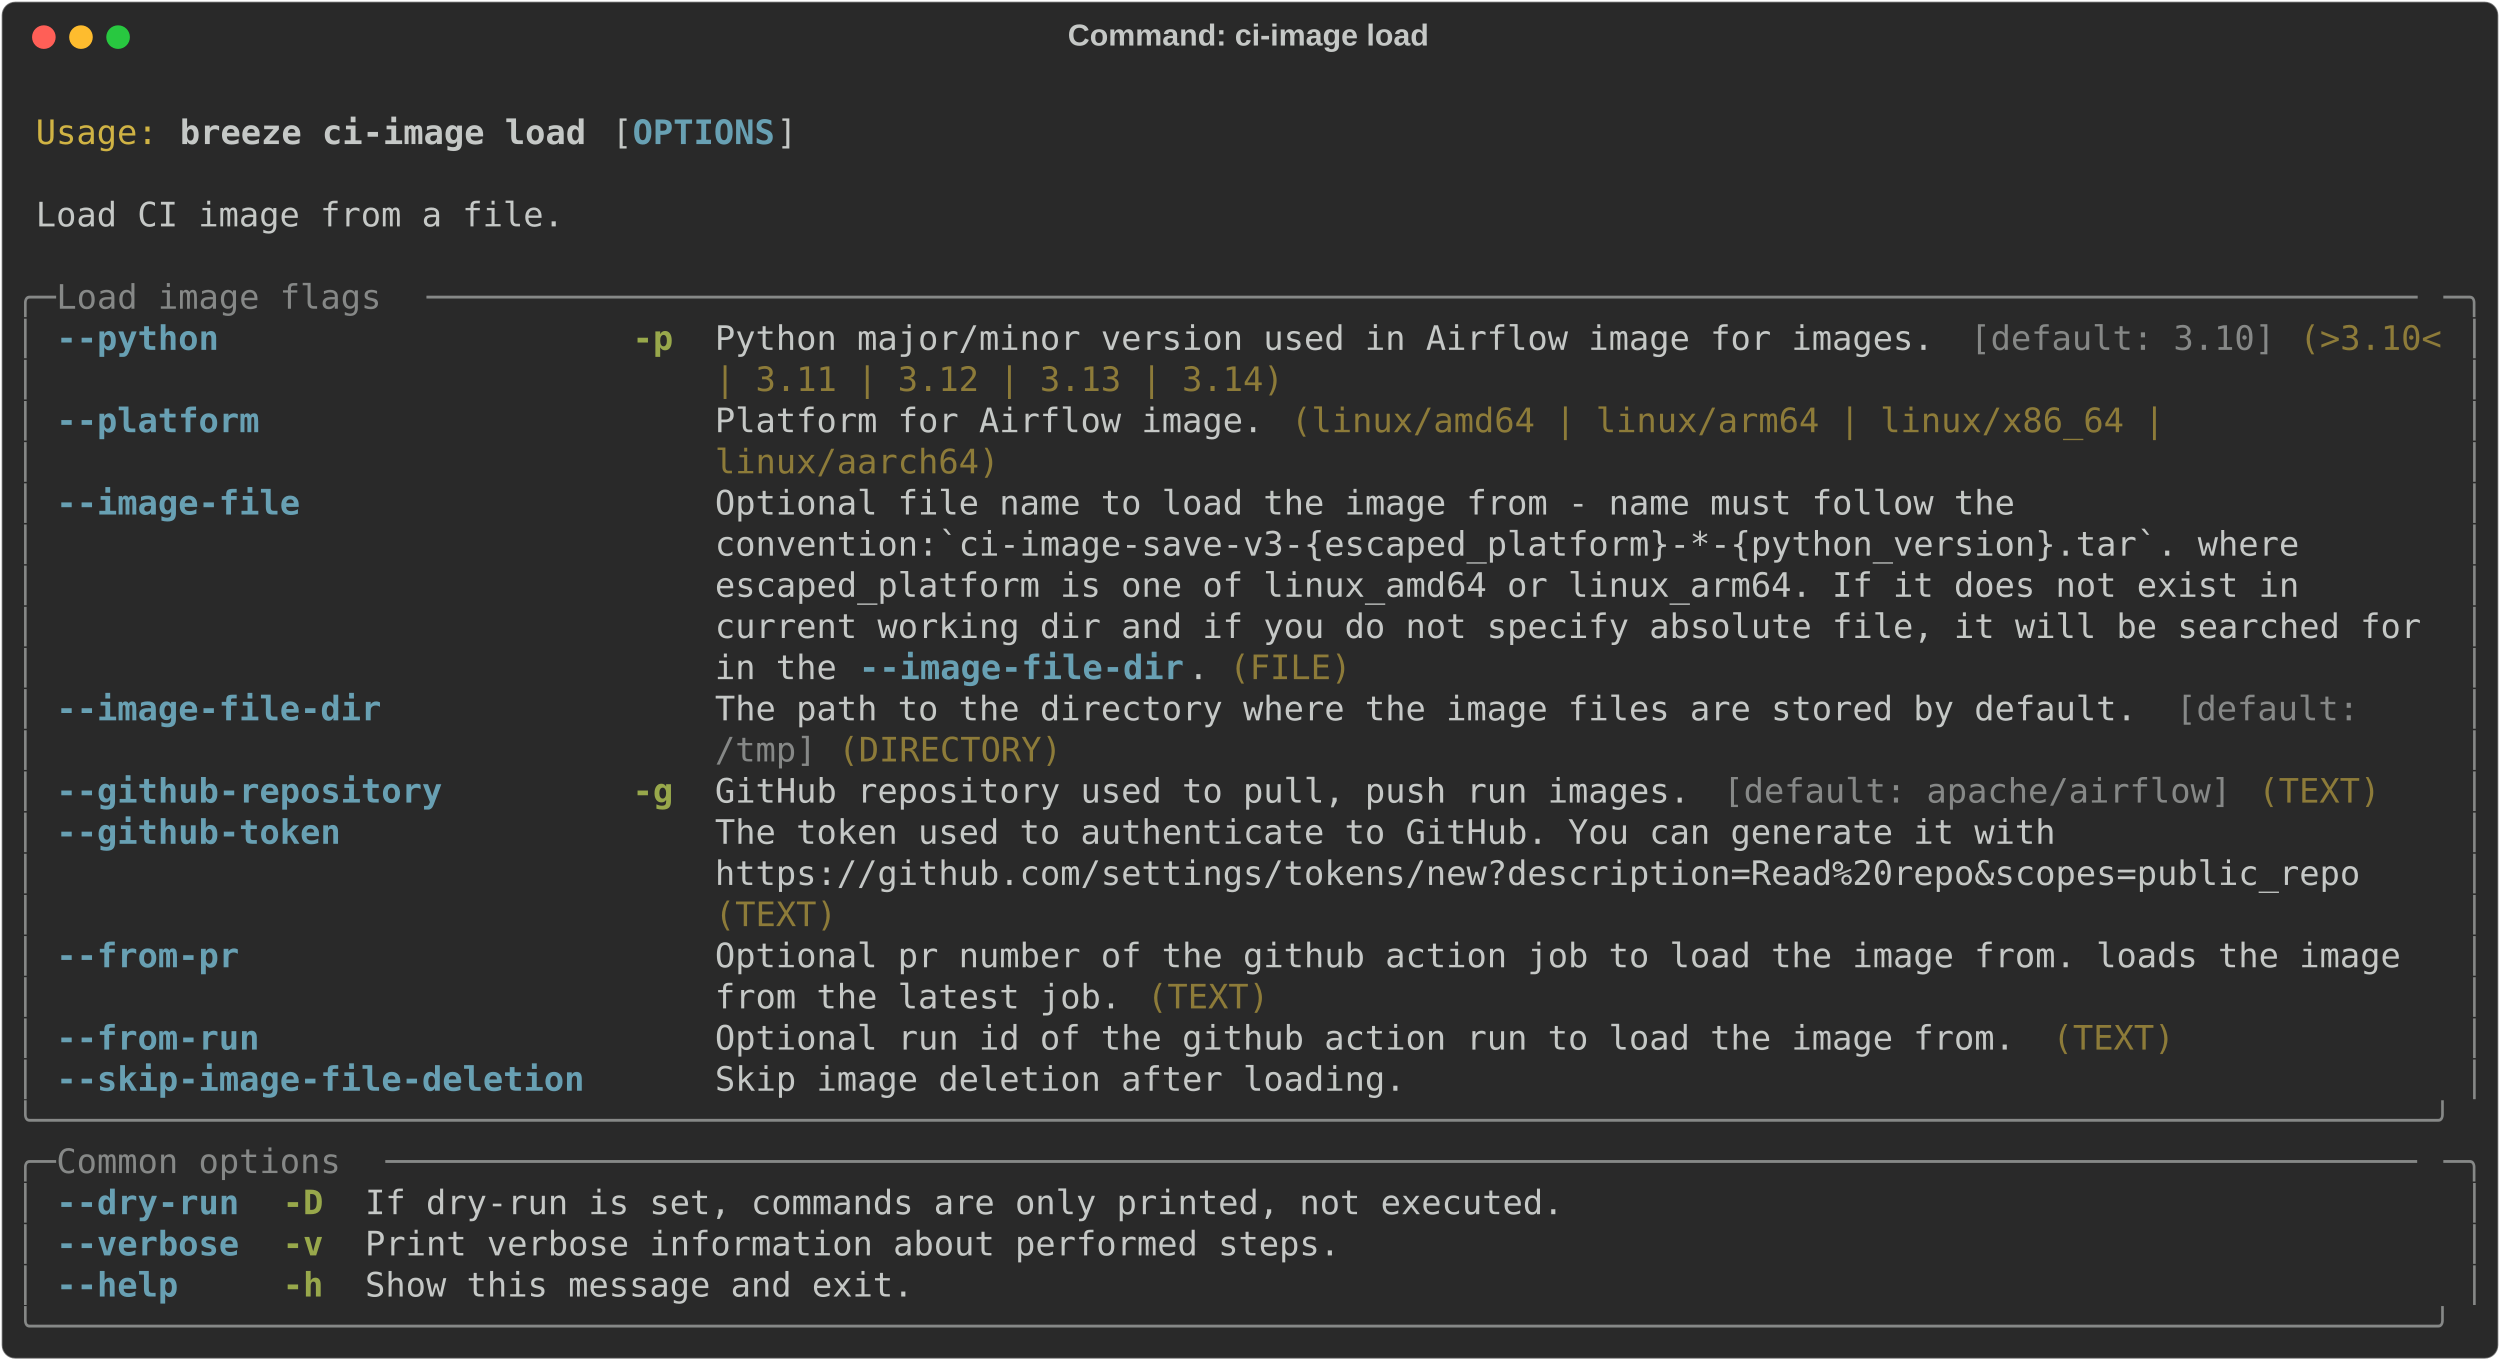
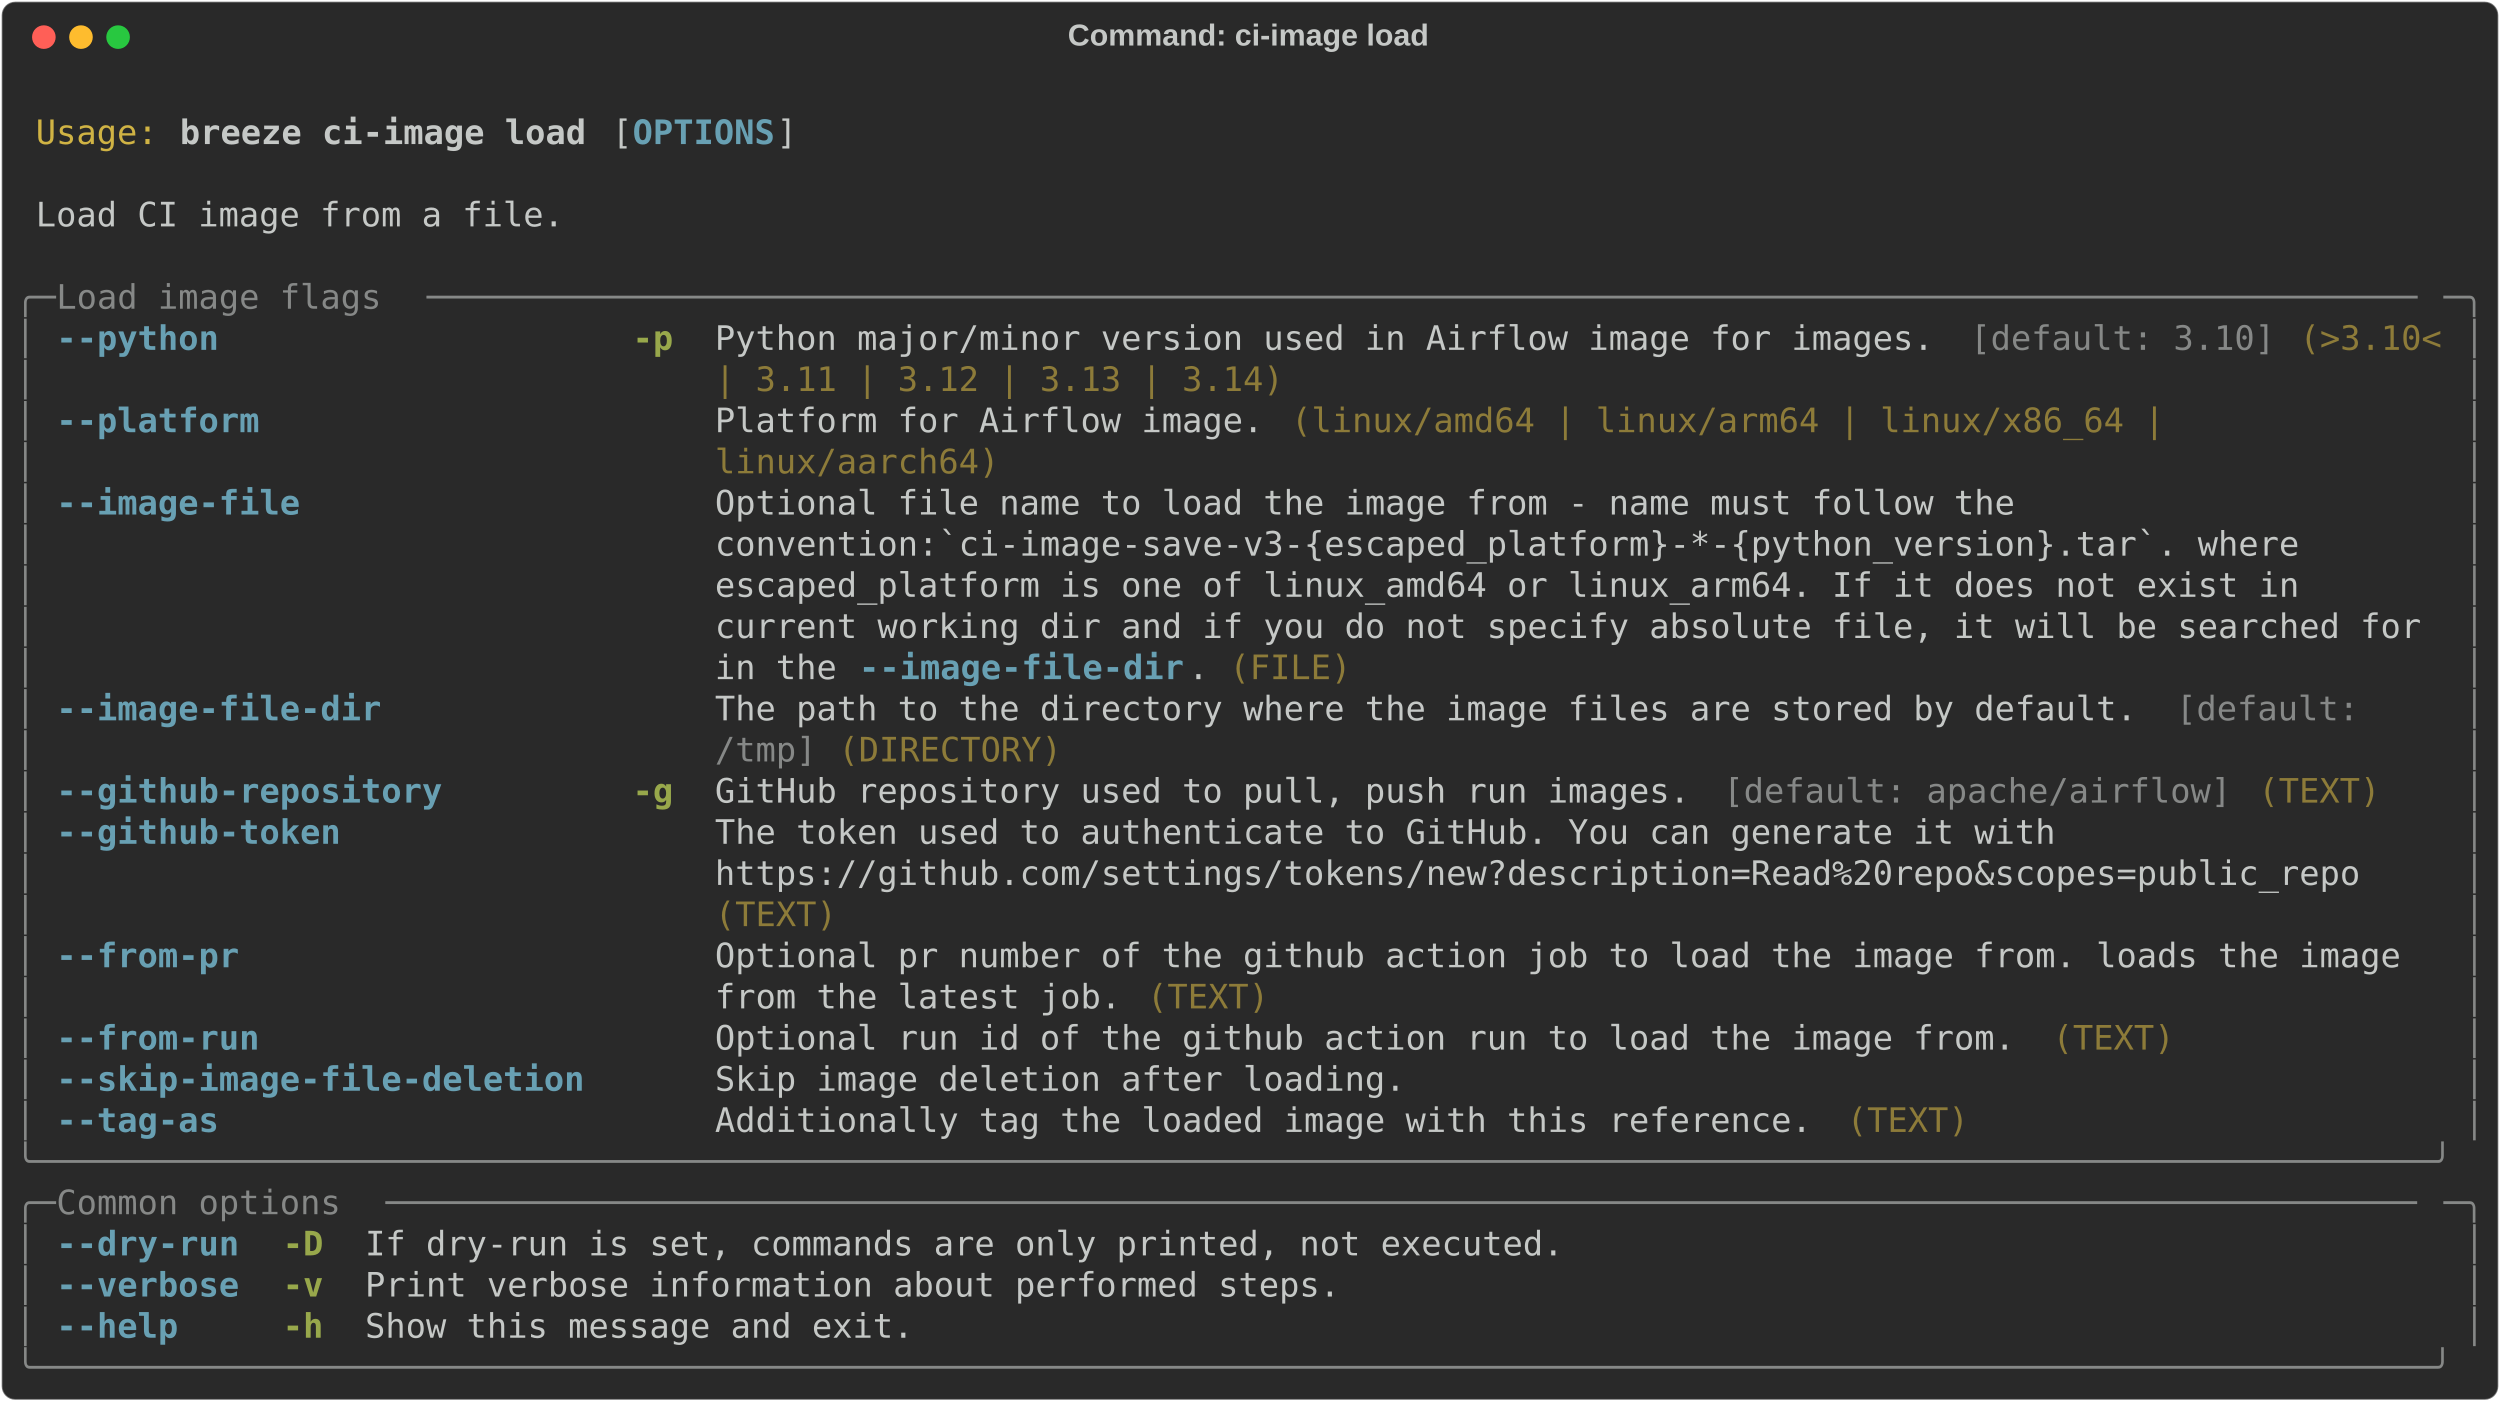
- <svg xmlns="http://www.w3.org/2000/svg" class="rich-terminal" viewBox="0 0 1482 806.4">
+ <svg xmlns="http://www.w3.org/2000/svg" class="rich-terminal" viewBox="0 0 1482 830.8">
  <style>

    @font-face {
        font-family: "Fira Code";
        src: local("FiraCode-Regular"),
                url("https://cdnjs.cloudflare.com/ajax/libs/firacode/6.2.0/woff2/FiraCode-Regular.woff2") format("woff2"),
                url("https://cdnjs.cloudflare.com/ajax/libs/firacode/6.2.0/woff/FiraCode-Regular.woff") format("woff");
        font-style: normal;
        font-weight: 400;
    }
    @font-face {
        font-family: "Fira Code";
        src: local("FiraCode-Bold"),
                url("https://cdnjs.cloudflare.com/ajax/libs/firacode/6.2.0/woff2/FiraCode-Bold.woff2") format("woff2"),
                url("https://cdnjs.cloudflare.com/ajax/libs/firacode/6.2.0/woff/FiraCode-Bold.woff") format("woff");
        font-style: bold;
        font-weight: 700;
    }

    .breeze-ci-image-load-matrix {
        font-family: Fira Code, monospace;
        font-size: 20px;
        line-height: 24.4px;
        font-variant-east-asian: full-width;
    }

    .breeze-ci-image-load-title {
        font-size: 18px;
        font-weight: bold;
        font-family: arial;
    }

    .breeze-ci-image-load-r1 { fill: #c5c8c6 }
.breeze-ci-image-load-r2 { fill: #d0b344 }
.breeze-ci-image-load-r3 { fill: #c5c8c6;font-weight: bold }
.breeze-ci-image-load-r4 { fill: #68a0b3;font-weight: bold }
.breeze-ci-image-load-r5 { fill: #868887 }
.breeze-ci-image-load-r6 { fill: #98a84b;font-weight: bold }
.breeze-ci-image-load-r7 { fill: #8d7b39 }
    </style>
  <defs>
    <clipPath id="breeze-ci-image-load-clip-terminal">
-       <rect x="0" y="0" width="1463.0" height="755.4" />
+       <rect x="0" y="0" width="1463.0" height="779.8" />
    </clipPath>
    <clipPath id="breeze-ci-image-load-line-0">
      <rect x="0" y="1.5" width="1464" height="24.65" />
    </clipPath>
    <clipPath id="breeze-ci-image-load-line-1">
      <rect x="0" y="25.9" width="1464" height="24.65" />
    </clipPath>
    <clipPath id="breeze-ci-image-load-line-2">
      <rect x="0" y="50.3" width="1464" height="24.65" />
    </clipPath>
    <clipPath id="breeze-ci-image-load-line-3">
      <rect x="0" y="74.7" width="1464" height="24.65" />
    </clipPath>
    <clipPath id="breeze-ci-image-load-line-4">
      <rect x="0" y="99.1" width="1464" height="24.65" />
    </clipPath>
    <clipPath id="breeze-ci-image-load-line-5">
      <rect x="0" y="123.5" width="1464" height="24.65" />
    </clipPath>
    <clipPath id="breeze-ci-image-load-line-6">
      <rect x="0" y="147.9" width="1464" height="24.65" />
    </clipPath>
    <clipPath id="breeze-ci-image-load-line-7">
      <rect x="0" y="172.3" width="1464" height="24.65" />
    </clipPath>
    <clipPath id="breeze-ci-image-load-line-8">
      <rect x="0" y="196.7" width="1464" height="24.65" />
    </clipPath>
    <clipPath id="breeze-ci-image-load-line-9">
      <rect x="0" y="221.1" width="1464" height="24.65" />
    </clipPath>
    <clipPath id="breeze-ci-image-load-line-10">
      <rect x="0" y="245.5" width="1464" height="24.65" />
    </clipPath>
    <clipPath id="breeze-ci-image-load-line-11">
      <rect x="0" y="269.9" width="1464" height="24.65" />
    </clipPath>
    <clipPath id="breeze-ci-image-load-line-12">
      <rect x="0" y="294.3" width="1464" height="24.65" />
    </clipPath>
    <clipPath id="breeze-ci-image-load-line-13">
      <rect x="0" y="318.7" width="1464" height="24.65" />
    </clipPath>
    <clipPath id="breeze-ci-image-load-line-14">
      <rect x="0" y="343.1" width="1464" height="24.65" />
    </clipPath>
    <clipPath id="breeze-ci-image-load-line-15">
      <rect x="0" y="367.5" width="1464" height="24.65" />
    </clipPath>
    <clipPath id="breeze-ci-image-load-line-16">
      <rect x="0" y="391.9" width="1464" height="24.65" />
    </clipPath>
    <clipPath id="breeze-ci-image-load-line-17">
      <rect x="0" y="416.3" width="1464" height="24.65" />
    </clipPath>
    <clipPath id="breeze-ci-image-load-line-18">
      <rect x="0" y="440.7" width="1464" height="24.65" />
    </clipPath>
    <clipPath id="breeze-ci-image-load-line-19">
      <rect x="0" y="465.1" width="1464" height="24.65" />
    </clipPath>
    <clipPath id="breeze-ci-image-load-line-20">
      <rect x="0" y="489.5" width="1464" height="24.65" />
    </clipPath>
    <clipPath id="breeze-ci-image-load-line-21">
      <rect x="0" y="513.9" width="1464" height="24.65" />
    </clipPath>
    <clipPath id="breeze-ci-image-load-line-22">
      <rect x="0" y="538.3" width="1464" height="24.65" />
    </clipPath>
    <clipPath id="breeze-ci-image-load-line-23">
      <rect x="0" y="562.7" width="1464" height="24.65" />
    </clipPath>
    <clipPath id="breeze-ci-image-load-line-24">
      <rect x="0" y="587.1" width="1464" height="24.65" />
    </clipPath>
    <clipPath id="breeze-ci-image-load-line-25">
      <rect x="0" y="611.5" width="1464" height="24.65" />
    </clipPath>
    <clipPath id="breeze-ci-image-load-line-26">
      <rect x="0" y="635.9" width="1464" height="24.65" />
    </clipPath>
    <clipPath id="breeze-ci-image-load-line-27">
      <rect x="0" y="660.3" width="1464" height="24.65" />
    </clipPath>
    <clipPath id="breeze-ci-image-load-line-28">
      <rect x="0" y="684.7" width="1464" height="24.65" />
    </clipPath>
    <clipPath id="breeze-ci-image-load-line-29">
      <rect x="0" y="709.1" width="1464" height="24.65" />
    </clipPath>
+     <clipPath id="breeze-ci-image-load-line-30">
+       <rect x="0" y="733.5" width="1464" height="24.65" />
+     </clipPath>
  </defs>
-   <rect fill="#292929" stroke="rgba(255,255,255,0.35)" stroke-width="1" x="1" y="1" width="1480" height="804.4" rx="8" />
+   <rect fill="#292929" stroke="rgba(255,255,255,0.35)" stroke-width="1" x="1" y="1" width="1480" height="828.8" rx="8" />
  <text class="breeze-ci-image-load-title" fill="#c5c8c6" text-anchor="middle" x="740" y="27">Command: ci-image load</text>
  <g transform="translate(26,22)">
    <circle cx="0" cy="0" r="7" fill="#ff5f57" />
    <circle cx="22" cy="0" r="7" fill="#febc2e" />
    <circle cx="44" cy="0" r="7" fill="#28c840" />
  </g>
  <g transform="translate(9, 41)" clip-path="url(#breeze-ci-image-load-clip-terminal)">
    <g class="breeze-ci-image-load-matrix">
      <text class="breeze-ci-image-load-r1" x="1464" y="20" textLength="12.2" clip-path="url(#breeze-ci-image-load-line-0)">
</text>
      <text class="breeze-ci-image-load-r2" x="12.2" y="44.4" textLength="73.2" clip-path="url(#breeze-ci-image-load-line-1)">Usage:</text>
      <text class="breeze-ci-image-load-r3" x="97.6" y="44.4" textLength="244" clip-path="url(#breeze-ci-image-load-line-1)">breeze ci-image load</text>
      <text class="breeze-ci-image-load-r1" x="353.8" y="44.4" textLength="12.2" clip-path="url(#breeze-ci-image-load-line-1)">[</text>
      <text class="breeze-ci-image-load-r4" x="366" y="44.4" textLength="85.4" clip-path="url(#breeze-ci-image-load-line-1)">OPTIONS</text>
      <text class="breeze-ci-image-load-r1" x="451.4" y="44.4" textLength="12.2" clip-path="url(#breeze-ci-image-load-line-1)">]</text>
      <text class="breeze-ci-image-load-r1" x="1464" y="44.4" textLength="12.2" clip-path="url(#breeze-ci-image-load-line-1)">
</text>
      <text class="breeze-ci-image-load-r1" x="1464" y="68.8" textLength="12.2" clip-path="url(#breeze-ci-image-load-line-2)">
</text>
      <text class="breeze-ci-image-load-r1" x="12.2" y="93.2" textLength="317.2" clip-path="url(#breeze-ci-image-load-line-3)">Load CI image from a file.</text>
      <text class="breeze-ci-image-load-r1" x="1464" y="93.2" textLength="12.2" clip-path="url(#breeze-ci-image-load-line-3)">
</text>
      <text class="breeze-ci-image-load-r1" x="1464" y="117.6" textLength="12.2" clip-path="url(#breeze-ci-image-load-line-4)">
</text>
      <text class="breeze-ci-image-load-r5" x="0" y="142" textLength="24.4" clip-path="url(#breeze-ci-image-load-line-5)">╭─</text>
      <text class="breeze-ci-image-load-r5" x="24.4" y="142" textLength="219.6" clip-path="url(#breeze-ci-image-load-line-5)"> Load image flags </text>
      <text class="breeze-ci-image-load-r5" x="244" y="142" textLength="1195.6" clip-path="url(#breeze-ci-image-load-line-5)">──────────────────────────────────────────────────────────────────────────────────────────────────</text>
      <text class="breeze-ci-image-load-r5" x="1439.6" y="142" textLength="24.4" clip-path="url(#breeze-ci-image-load-line-5)">─╮</text>
      <text class="breeze-ci-image-load-r1" x="1464" y="142" textLength="12.2" clip-path="url(#breeze-ci-image-load-line-5)">
</text>
      <text class="breeze-ci-image-load-r5" x="0" y="166.4" textLength="12.2" clip-path="url(#breeze-ci-image-load-line-6)">│</text>
      <text class="breeze-ci-image-load-r4" x="24.4" y="166.4" textLength="317.2" clip-path="url(#breeze-ci-image-load-line-6)">--python                  </text>
      <text class="breeze-ci-image-load-r6" x="366" y="166.4" textLength="24.4" clip-path="url(#breeze-ci-image-load-line-6)">-p</text>
      <text class="breeze-ci-image-load-r1" x="414.8" y="166.4" textLength="744.2" clip-path="url(#breeze-ci-image-load-line-6)">Python major/minor version used in Airflow image for images. </text>
      <text class="breeze-ci-image-load-r5" x="1159" y="166.4" textLength="183" clip-path="url(#breeze-ci-image-load-line-6)">[default: 3.10]</text>
      <text class="breeze-ci-image-load-r7" x="1354.2" y="166.4" textLength="85.4" clip-path="url(#breeze-ci-image-load-line-6)">(&gt;3.10&lt;</text>
      <text class="breeze-ci-image-load-r5" x="1451.8" y="166.4" textLength="12.2" clip-path="url(#breeze-ci-image-load-line-6)">│</text>
      <text class="breeze-ci-image-load-r1" x="1464" y="166.4" textLength="12.2" clip-path="url(#breeze-ci-image-load-line-6)">
</text>
      <text class="breeze-ci-image-load-r5" x="0" y="190.8" textLength="12.2" clip-path="url(#breeze-ci-image-load-line-7)">│</text>
      <text class="breeze-ci-image-load-r7" x="414.8" y="190.8" textLength="341.6" clip-path="url(#breeze-ci-image-load-line-7)">| 3.11 | 3.12 | 3.13 | 3.14)</text>
      <text class="breeze-ci-image-load-r5" x="1451.8" y="190.8" textLength="12.2" clip-path="url(#breeze-ci-image-load-line-7)">│</text>
      <text class="breeze-ci-image-load-r1" x="1464" y="190.8" textLength="12.2" clip-path="url(#breeze-ci-image-load-line-7)">
</text>
      <text class="breeze-ci-image-load-r5" x="0" y="215.2" textLength="12.2" clip-path="url(#breeze-ci-image-load-line-8)">│</text>
      <text class="breeze-ci-image-load-r4" x="24.4" y="215.2" textLength="317.2" clip-path="url(#breeze-ci-image-load-line-8)">--platform                </text>
      <text class="breeze-ci-image-load-r1" x="414.8" y="215.2" textLength="341.6" clip-path="url(#breeze-ci-image-load-line-8)">Platform for Airflow image. </text>
      <text class="breeze-ci-image-load-r7" x="756.4" y="215.2" textLength="536.8" clip-path="url(#breeze-ci-image-load-line-8)">(linux/amd64 | linux/arm64 | linux/x86_64 | </text>
      <text class="breeze-ci-image-load-r5" x="1451.8" y="215.2" textLength="12.2" clip-path="url(#breeze-ci-image-load-line-8)">│</text>
      <text class="breeze-ci-image-load-r1" x="1464" y="215.2" textLength="12.2" clip-path="url(#breeze-ci-image-load-line-8)">
</text>
      <text class="breeze-ci-image-load-r5" x="0" y="239.6" textLength="12.2" clip-path="url(#breeze-ci-image-load-line-9)">│</text>
      <text class="breeze-ci-image-load-r7" x="414.8" y="239.6" textLength="170.8" clip-path="url(#breeze-ci-image-load-line-9)">linux/aarch64)</text>
      <text class="breeze-ci-image-load-r5" x="1451.8" y="239.6" textLength="12.2" clip-path="url(#breeze-ci-image-load-line-9)">│</text>
      <text class="breeze-ci-image-load-r1" x="1464" y="239.6" textLength="12.2" clip-path="url(#breeze-ci-image-load-line-9)">
</text>
      <text class="breeze-ci-image-load-r5" x="0" y="264" textLength="12.2" clip-path="url(#breeze-ci-image-load-line-10)">│</text>
      <text class="breeze-ci-image-load-r4" x="24.4" y="264" textLength="317.2" clip-path="url(#breeze-ci-image-load-line-10)">--image-file              </text>
      <text class="breeze-ci-image-load-r1" x="414.8" y="264" textLength="1024.8" clip-path="url(#breeze-ci-image-load-line-10)">Optional file name to load the image from - name must follow the                    </text>
      <text class="breeze-ci-image-load-r5" x="1451.8" y="264" textLength="12.2" clip-path="url(#breeze-ci-image-load-line-10)">│</text>
      <text class="breeze-ci-image-load-r1" x="1464" y="264" textLength="12.2" clip-path="url(#breeze-ci-image-load-line-10)">
</text>
      <text class="breeze-ci-image-load-r5" x="0" y="288.4" textLength="12.2" clip-path="url(#breeze-ci-image-load-line-11)">│</text>
      <text class="breeze-ci-image-load-r1" x="414.8" y="288.4" textLength="1024.8" clip-path="url(#breeze-ci-image-load-line-11)">convention:`ci-image-save-v3-{escaped_platform}-*-{python_version}.tar`. where      </text>
      <text class="breeze-ci-image-load-r5" x="1451.8" y="288.4" textLength="12.2" clip-path="url(#breeze-ci-image-load-line-11)">│</text>
      <text class="breeze-ci-image-load-r1" x="1464" y="288.4" textLength="12.2" clip-path="url(#breeze-ci-image-load-line-11)">
</text>
      <text class="breeze-ci-image-load-r5" x="0" y="312.8" textLength="12.2" clip-path="url(#breeze-ci-image-load-line-12)">│</text>
      <text class="breeze-ci-image-load-r1" x="414.8" y="312.8" textLength="1024.8" clip-path="url(#breeze-ci-image-load-line-12)">escaped_platform is one of linux_amd64 or linux_arm64. If it does not exist in      </text>
      <text class="breeze-ci-image-load-r5" x="1451.8" y="312.8" textLength="12.2" clip-path="url(#breeze-ci-image-load-line-12)">│</text>
      <text class="breeze-ci-image-load-r1" x="1464" y="312.8" textLength="12.2" clip-path="url(#breeze-ci-image-load-line-12)">
</text>
      <text class="breeze-ci-image-load-r5" x="0" y="337.2" textLength="12.2" clip-path="url(#breeze-ci-image-load-line-13)">│</text>
      <text class="breeze-ci-image-load-r1" x="414.8" y="337.2" textLength="1024.8" clip-path="url(#breeze-ci-image-load-line-13)">current working dir and if you do not specify absolute file, it will be searched for</text>
      <text class="breeze-ci-image-load-r5" x="1451.8" y="337.2" textLength="12.2" clip-path="url(#breeze-ci-image-load-line-13)">│</text>
      <text class="breeze-ci-image-load-r1" x="1464" y="337.2" textLength="12.2" clip-path="url(#breeze-ci-image-load-line-13)">
</text>
      <text class="breeze-ci-image-load-r5" x="0" y="361.6" textLength="12.2" clip-path="url(#breeze-ci-image-load-line-14)">│</text>
      <text class="breeze-ci-image-load-r1" x="414.8" y="361.6" textLength="85.4" clip-path="url(#breeze-ci-image-load-line-14)">in the </text>
      <text class="breeze-ci-image-load-r4" x="500.2" y="361.6" textLength="195.2" clip-path="url(#breeze-ci-image-load-line-14)">--image-file-dir</text>
      <text class="breeze-ci-image-load-r1" x="695.4" y="361.6" textLength="24.4" clip-path="url(#breeze-ci-image-load-line-14)">. </text>
      <text class="breeze-ci-image-load-r7" x="719.8" y="361.6" textLength="73.2" clip-path="url(#breeze-ci-image-load-line-14)">(FILE)</text>
      <text class="breeze-ci-image-load-r5" x="1451.8" y="361.6" textLength="12.2" clip-path="url(#breeze-ci-image-load-line-14)">│</text>
      <text class="breeze-ci-image-load-r1" x="1464" y="361.6" textLength="12.2" clip-path="url(#breeze-ci-image-load-line-14)">
</text>
      <text class="breeze-ci-image-load-r5" x="0" y="386" textLength="12.2" clip-path="url(#breeze-ci-image-load-line-15)">│</text>
      <text class="breeze-ci-image-load-r4" x="24.4" y="386" textLength="317.2" clip-path="url(#breeze-ci-image-load-line-15)">--image-file-dir          </text>
      <text class="breeze-ci-image-load-r1" x="414.8" y="386" textLength="866.2" clip-path="url(#breeze-ci-image-load-line-15)">The path to the directory where the image files are stored by default. </text>
      <text class="breeze-ci-image-load-r5" x="1281" y="386" textLength="122" clip-path="url(#breeze-ci-image-load-line-15)">[default: </text>
      <text class="breeze-ci-image-load-r5" x="1451.8" y="386" textLength="12.2" clip-path="url(#breeze-ci-image-load-line-15)">│</text>
      <text class="breeze-ci-image-load-r1" x="1464" y="386" textLength="12.2" clip-path="url(#breeze-ci-image-load-line-15)">
</text>
      <text class="breeze-ci-image-load-r5" x="0" y="410.4" textLength="12.2" clip-path="url(#breeze-ci-image-load-line-16)">│</text>
      <text class="breeze-ci-image-load-r5" x="414.8" y="410.4" textLength="61" clip-path="url(#breeze-ci-image-load-line-16)">/tmp]</text>
      <text class="breeze-ci-image-load-r7" x="488" y="410.4" textLength="134.2" clip-path="url(#breeze-ci-image-load-line-16)">(DIRECTORY)</text>
      <text class="breeze-ci-image-load-r5" x="1451.8" y="410.4" textLength="12.2" clip-path="url(#breeze-ci-image-load-line-16)">│</text>
      <text class="breeze-ci-image-load-r1" x="1464" y="410.4" textLength="12.2" clip-path="url(#breeze-ci-image-load-line-16)">
</text>
      <text class="breeze-ci-image-load-r5" x="0" y="434.8" textLength="12.2" clip-path="url(#breeze-ci-image-load-line-17)">│</text>
      <text class="breeze-ci-image-load-r4" x="24.4" y="434.8" textLength="317.2" clip-path="url(#breeze-ci-image-load-line-17)">--github-repository       </text>
      <text class="breeze-ci-image-load-r6" x="366" y="434.8" textLength="24.4" clip-path="url(#breeze-ci-image-load-line-17)">-g</text>
      <text class="breeze-ci-image-load-r1" x="414.8" y="434.8" textLength="597.8" clip-path="url(#breeze-ci-image-load-line-17)">GitHub repository used to pull, push run images. </text>
      <text class="breeze-ci-image-load-r5" x="1012.6" y="434.8" textLength="305" clip-path="url(#breeze-ci-image-load-line-17)">[default: apache/airflow]</text>
      <text class="breeze-ci-image-load-r7" x="1329.8" y="434.8" textLength="73.2" clip-path="url(#breeze-ci-image-load-line-17)">(TEXT)</text>
      <text class="breeze-ci-image-load-r5" x="1451.8" y="434.8" textLength="12.2" clip-path="url(#breeze-ci-image-load-line-17)">│</text>
      <text class="breeze-ci-image-load-r1" x="1464" y="434.8" textLength="12.2" clip-path="url(#breeze-ci-image-load-line-17)">
</text>
      <text class="breeze-ci-image-load-r5" x="0" y="459.2" textLength="12.2" clip-path="url(#breeze-ci-image-load-line-18)">│</text>
      <text class="breeze-ci-image-load-r4" x="24.4" y="459.2" textLength="317.2" clip-path="url(#breeze-ci-image-load-line-18)">--github-token            </text>
      <text class="breeze-ci-image-load-r1" x="414.8" y="459.2" textLength="1024.8" clip-path="url(#breeze-ci-image-load-line-18)">The token used to authenticate to GitHub. You can generate it with                  </text>
      <text class="breeze-ci-image-load-r5" x="1451.8" y="459.2" textLength="12.2" clip-path="url(#breeze-ci-image-load-line-18)">│</text>
      <text class="breeze-ci-image-load-r1" x="1464" y="459.2" textLength="12.2" clip-path="url(#breeze-ci-image-load-line-18)">
</text>
      <text class="breeze-ci-image-load-r5" x="0" y="483.6" textLength="12.2" clip-path="url(#breeze-ci-image-load-line-19)">│</text>
      <text class="breeze-ci-image-load-r1" x="414.8" y="483.6" textLength="1024.8" clip-path="url(#breeze-ci-image-load-line-19)">https://github.com/settings/tokens/new?description=Read%20repo&amp;scopes=public_repo   </text>
      <text class="breeze-ci-image-load-r5" x="1451.8" y="483.6" textLength="12.2" clip-path="url(#breeze-ci-image-load-line-19)">│</text>
      <text class="breeze-ci-image-load-r1" x="1464" y="483.6" textLength="12.2" clip-path="url(#breeze-ci-image-load-line-19)">
</text>
      <text class="breeze-ci-image-load-r5" x="0" y="508" textLength="12.2" clip-path="url(#breeze-ci-image-load-line-20)">│</text>
      <text class="breeze-ci-image-load-r7" x="414.8" y="508" textLength="73.2" clip-path="url(#breeze-ci-image-load-line-20)">(TEXT)</text>
      <text class="breeze-ci-image-load-r5" x="1451.8" y="508" textLength="12.2" clip-path="url(#breeze-ci-image-load-line-20)">│</text>
      <text class="breeze-ci-image-load-r1" x="1464" y="508" textLength="12.2" clip-path="url(#breeze-ci-image-load-line-20)">
</text>
      <text class="breeze-ci-image-load-r5" x="0" y="532.4" textLength="12.2" clip-path="url(#breeze-ci-image-load-line-21)">│</text>
      <text class="breeze-ci-image-load-r4" x="24.4" y="532.4" textLength="317.2" clip-path="url(#breeze-ci-image-load-line-21)">--from-pr                 </text>
      <text class="breeze-ci-image-load-r1" x="414.8" y="532.4" textLength="1024.8" clip-path="url(#breeze-ci-image-load-line-21)">Optional pr number of the github action job to load the image from. loads the image </text>
      <text class="breeze-ci-image-load-r5" x="1451.8" y="532.4" textLength="12.2" clip-path="url(#breeze-ci-image-load-line-21)">│</text>
      <text class="breeze-ci-image-load-r1" x="1464" y="532.4" textLength="12.2" clip-path="url(#breeze-ci-image-load-line-21)">
</text>
      <text class="breeze-ci-image-load-r5" x="0" y="556.8" textLength="12.2" clip-path="url(#breeze-ci-image-load-line-22)">│</text>
      <text class="breeze-ci-image-load-r1" x="414.8" y="556.8" textLength="256.2" clip-path="url(#breeze-ci-image-load-line-22)">from the latest job. </text>
      <text class="breeze-ci-image-load-r7" x="671" y="556.8" textLength="73.2" clip-path="url(#breeze-ci-image-load-line-22)">(TEXT)</text>
      <text class="breeze-ci-image-load-r5" x="1451.8" y="556.8" textLength="12.2" clip-path="url(#breeze-ci-image-load-line-22)">│</text>
      <text class="breeze-ci-image-load-r1" x="1464" y="556.8" textLength="12.2" clip-path="url(#breeze-ci-image-load-line-22)">
</text>
      <text class="breeze-ci-image-load-r5" x="0" y="581.2" textLength="12.2" clip-path="url(#breeze-ci-image-load-line-23)">│</text>
      <text class="breeze-ci-image-load-r4" x="24.4" y="581.2" textLength="317.2" clip-path="url(#breeze-ci-image-load-line-23)">--from-run                </text>
      <text class="breeze-ci-image-load-r1" x="414.8" y="581.2" textLength="793" clip-path="url(#breeze-ci-image-load-line-23)">Optional run id of the github action run to load the image from. </text>
      <text class="breeze-ci-image-load-r7" x="1207.8" y="581.2" textLength="73.2" clip-path="url(#breeze-ci-image-load-line-23)">(TEXT)</text>
      <text class="breeze-ci-image-load-r5" x="1451.8" y="581.2" textLength="12.2" clip-path="url(#breeze-ci-image-load-line-23)">│</text>
      <text class="breeze-ci-image-load-r1" x="1464" y="581.2" textLength="12.2" clip-path="url(#breeze-ci-image-load-line-23)">
</text>
      <text class="breeze-ci-image-load-r5" x="0" y="605.6" textLength="12.2" clip-path="url(#breeze-ci-image-load-line-24)">│</text>
      <text class="breeze-ci-image-load-r4" x="24.4" y="605.6" textLength="317.2" clip-path="url(#breeze-ci-image-load-line-24)">--skip-image-file-deletion</text>
      <text class="breeze-ci-image-load-r1" x="414.8" y="605.6" textLength="414.8" clip-path="url(#breeze-ci-image-load-line-24)">Skip image deletion after loading.</text>
      <text class="breeze-ci-image-load-r5" x="1451.8" y="605.6" textLength="12.2" clip-path="url(#breeze-ci-image-load-line-24)">│</text>
      <text class="breeze-ci-image-load-r1" x="1464" y="605.6" textLength="12.2" clip-path="url(#breeze-ci-image-load-line-24)">
</text>
-       <text class="breeze-ci-image-load-r5" x="0" y="630" textLength="1464" clip-path="url(#breeze-ci-image-load-line-25)">╰──────────────────────────────────────────────────────────────────────────────────────────────────────────────────────╯</text>
+       <text class="breeze-ci-image-load-r5" x="0" y="630" textLength="12.2" clip-path="url(#breeze-ci-image-load-line-25)">│</text>
+       <text class="breeze-ci-image-load-r4" x="24.4" y="630" textLength="317.2" clip-path="url(#breeze-ci-image-load-line-25)">--tag-as                  </text>
+       <text class="breeze-ci-image-load-r1" x="414.8" y="630" textLength="671" clip-path="url(#breeze-ci-image-load-line-25)">Additionally tag the loaded image with this reference. </text>
+       <text class="breeze-ci-image-load-r7" x="1085.8" y="630" textLength="73.2" clip-path="url(#breeze-ci-image-load-line-25)">(TEXT)</text>
+       <text class="breeze-ci-image-load-r5" x="1451.8" y="630" textLength="12.2" clip-path="url(#breeze-ci-image-load-line-25)">│</text>
      <text class="breeze-ci-image-load-r1" x="1464" y="630" textLength="12.2" clip-path="url(#breeze-ci-image-load-line-25)">
</text>
-       <text class="breeze-ci-image-load-r5" x="0" y="654.4" textLength="24.4" clip-path="url(#breeze-ci-image-load-line-26)">╭─</text>
-       <text class="breeze-ci-image-load-r5" x="24.4" y="654.4" textLength="195.2" clip-path="url(#breeze-ci-image-load-line-26)"> Common options </text>
-       <text class="breeze-ci-image-load-r5" x="219.6" y="654.4" textLength="1220" clip-path="url(#breeze-ci-image-load-line-26)">────────────────────────────────────────────────────────────────────────────────────────────────────</text>
-       <text class="breeze-ci-image-load-r5" x="1439.6" y="654.4" textLength="24.4" clip-path="url(#breeze-ci-image-load-line-26)">─╮</text>
+       <text class="breeze-ci-image-load-r5" x="0" y="654.4" textLength="1464" clip-path="url(#breeze-ci-image-load-line-26)">╰──────────────────────────────────────────────────────────────────────────────────────────────────────────────────────╯</text>
      <text class="breeze-ci-image-load-r1" x="1464" y="654.4" textLength="12.2" clip-path="url(#breeze-ci-image-load-line-26)">
</text>
-       <text class="breeze-ci-image-load-r5" x="0" y="678.8" textLength="12.2" clip-path="url(#breeze-ci-image-load-line-27)">│</text>
-       <text class="breeze-ci-image-load-r4" x="24.4" y="678.8" textLength="109.8" clip-path="url(#breeze-ci-image-load-line-27)">--dry-run</text>
-       <text class="breeze-ci-image-load-r6" x="158.6" y="678.8" textLength="24.4" clip-path="url(#breeze-ci-image-load-line-27)">-D</text>
-       <text class="breeze-ci-image-load-r1" x="207.4" y="678.8" textLength="719.8" clip-path="url(#breeze-ci-image-load-line-27)">If dry-run is set, commands are only printed, not executed.</text>
-       <text class="breeze-ci-image-load-r5" x="1451.8" y="678.8" textLength="12.2" clip-path="url(#breeze-ci-image-load-line-27)">│</text>
+       <text class="breeze-ci-image-load-r5" x="0" y="678.8" textLength="24.4" clip-path="url(#breeze-ci-image-load-line-27)">╭─</text>
+       <text class="breeze-ci-image-load-r5" x="24.4" y="678.8" textLength="195.2" clip-path="url(#breeze-ci-image-load-line-27)"> Common options </text>
+       <text class="breeze-ci-image-load-r5" x="219.6" y="678.8" textLength="1220" clip-path="url(#breeze-ci-image-load-line-27)">────────────────────────────────────────────────────────────────────────────────────────────────────</text>
+       <text class="breeze-ci-image-load-r5" x="1439.6" y="678.8" textLength="24.4" clip-path="url(#breeze-ci-image-load-line-27)">─╮</text>
      <text class="breeze-ci-image-load-r1" x="1464" y="678.8" textLength="12.2" clip-path="url(#breeze-ci-image-load-line-27)">
</text>
      <text class="breeze-ci-image-load-r5" x="0" y="703.2" textLength="12.2" clip-path="url(#breeze-ci-image-load-line-28)">│</text>
-       <text class="breeze-ci-image-load-r4" x="24.4" y="703.2" textLength="109.8" clip-path="url(#breeze-ci-image-load-line-28)">--verbose</text>
-       <text class="breeze-ci-image-load-r6" x="158.6" y="703.2" textLength="24.4" clip-path="url(#breeze-ci-image-load-line-28)">-v</text>
-       <text class="breeze-ci-image-load-r1" x="207.4" y="703.2" textLength="585.6" clip-path="url(#breeze-ci-image-load-line-28)">Print verbose information about performed steps.</text>
+       <text class="breeze-ci-image-load-r4" x="24.4" y="703.2" textLength="109.8" clip-path="url(#breeze-ci-image-load-line-28)">--dry-run</text>
+       <text class="breeze-ci-image-load-r6" x="158.6" y="703.2" textLength="24.4" clip-path="url(#breeze-ci-image-load-line-28)">-D</text>
+       <text class="breeze-ci-image-load-r1" x="207.4" y="703.2" textLength="719.8" clip-path="url(#breeze-ci-image-load-line-28)">If dry-run is set, commands are only printed, not executed.</text>
      <text class="breeze-ci-image-load-r5" x="1451.8" y="703.2" textLength="12.2" clip-path="url(#breeze-ci-image-load-line-28)">│</text>
      <text class="breeze-ci-image-load-r1" x="1464" y="703.2" textLength="12.2" clip-path="url(#breeze-ci-image-load-line-28)">
</text>
      <text class="breeze-ci-image-load-r5" x="0" y="727.6" textLength="12.2" clip-path="url(#breeze-ci-image-load-line-29)">│</text>
-       <text class="breeze-ci-image-load-r4" x="24.4" y="727.6" textLength="109.8" clip-path="url(#breeze-ci-image-load-line-29)">--help   </text>
-       <text class="breeze-ci-image-load-r6" x="158.6" y="727.6" textLength="24.4" clip-path="url(#breeze-ci-image-load-line-29)">-h</text>
-       <text class="breeze-ci-image-load-r1" x="207.4" y="727.6" textLength="329.4" clip-path="url(#breeze-ci-image-load-line-29)">Show this message and exit.</text>
+       <text class="breeze-ci-image-load-r4" x="24.4" y="727.6" textLength="109.8" clip-path="url(#breeze-ci-image-load-line-29)">--verbose</text>
+       <text class="breeze-ci-image-load-r6" x="158.6" y="727.6" textLength="24.4" clip-path="url(#breeze-ci-image-load-line-29)">-v</text>
+       <text class="breeze-ci-image-load-r1" x="207.4" y="727.6" textLength="585.6" clip-path="url(#breeze-ci-image-load-line-29)">Print verbose information about performed steps.</text>
      <text class="breeze-ci-image-load-r5" x="1451.8" y="727.6" textLength="12.2" clip-path="url(#breeze-ci-image-load-line-29)">│</text>
      <text class="breeze-ci-image-load-r1" x="1464" y="727.6" textLength="12.2" clip-path="url(#breeze-ci-image-load-line-29)">
</text>
-       <text class="breeze-ci-image-load-r5" x="0" y="752" textLength="1464" clip-path="url(#breeze-ci-image-load-line-30)">╰──────────────────────────────────────────────────────────────────────────────────────────────────────────────────────╯</text>
+       <text class="breeze-ci-image-load-r5" x="0" y="752" textLength="12.2" clip-path="url(#breeze-ci-image-load-line-30)">│</text>
+       <text class="breeze-ci-image-load-r4" x="24.4" y="752" textLength="109.8" clip-path="url(#breeze-ci-image-load-line-30)">--help   </text>
+       <text class="breeze-ci-image-load-r6" x="158.6" y="752" textLength="24.4" clip-path="url(#breeze-ci-image-load-line-30)">-h</text>
+       <text class="breeze-ci-image-load-r1" x="207.4" y="752" textLength="329.4" clip-path="url(#breeze-ci-image-load-line-30)">Show this message and exit.</text>
+       <text class="breeze-ci-image-load-r5" x="1451.8" y="752" textLength="12.2" clip-path="url(#breeze-ci-image-load-line-30)">│</text>
      <text class="breeze-ci-image-load-r1" x="1464" y="752" textLength="12.2" clip-path="url(#breeze-ci-image-load-line-30)">
+ </text>
+       <text class="breeze-ci-image-load-r5" x="0" y="776.4" textLength="1464" clip-path="url(#breeze-ci-image-load-line-31)">╰──────────────────────────────────────────────────────────────────────────────────────────────────────────────────────╯</text>
+       <text class="breeze-ci-image-load-r1" x="1464" y="776.4" textLength="12.2" clip-path="url(#breeze-ci-image-load-line-31)">
</text>
    </g>
  </g>
</svg>
